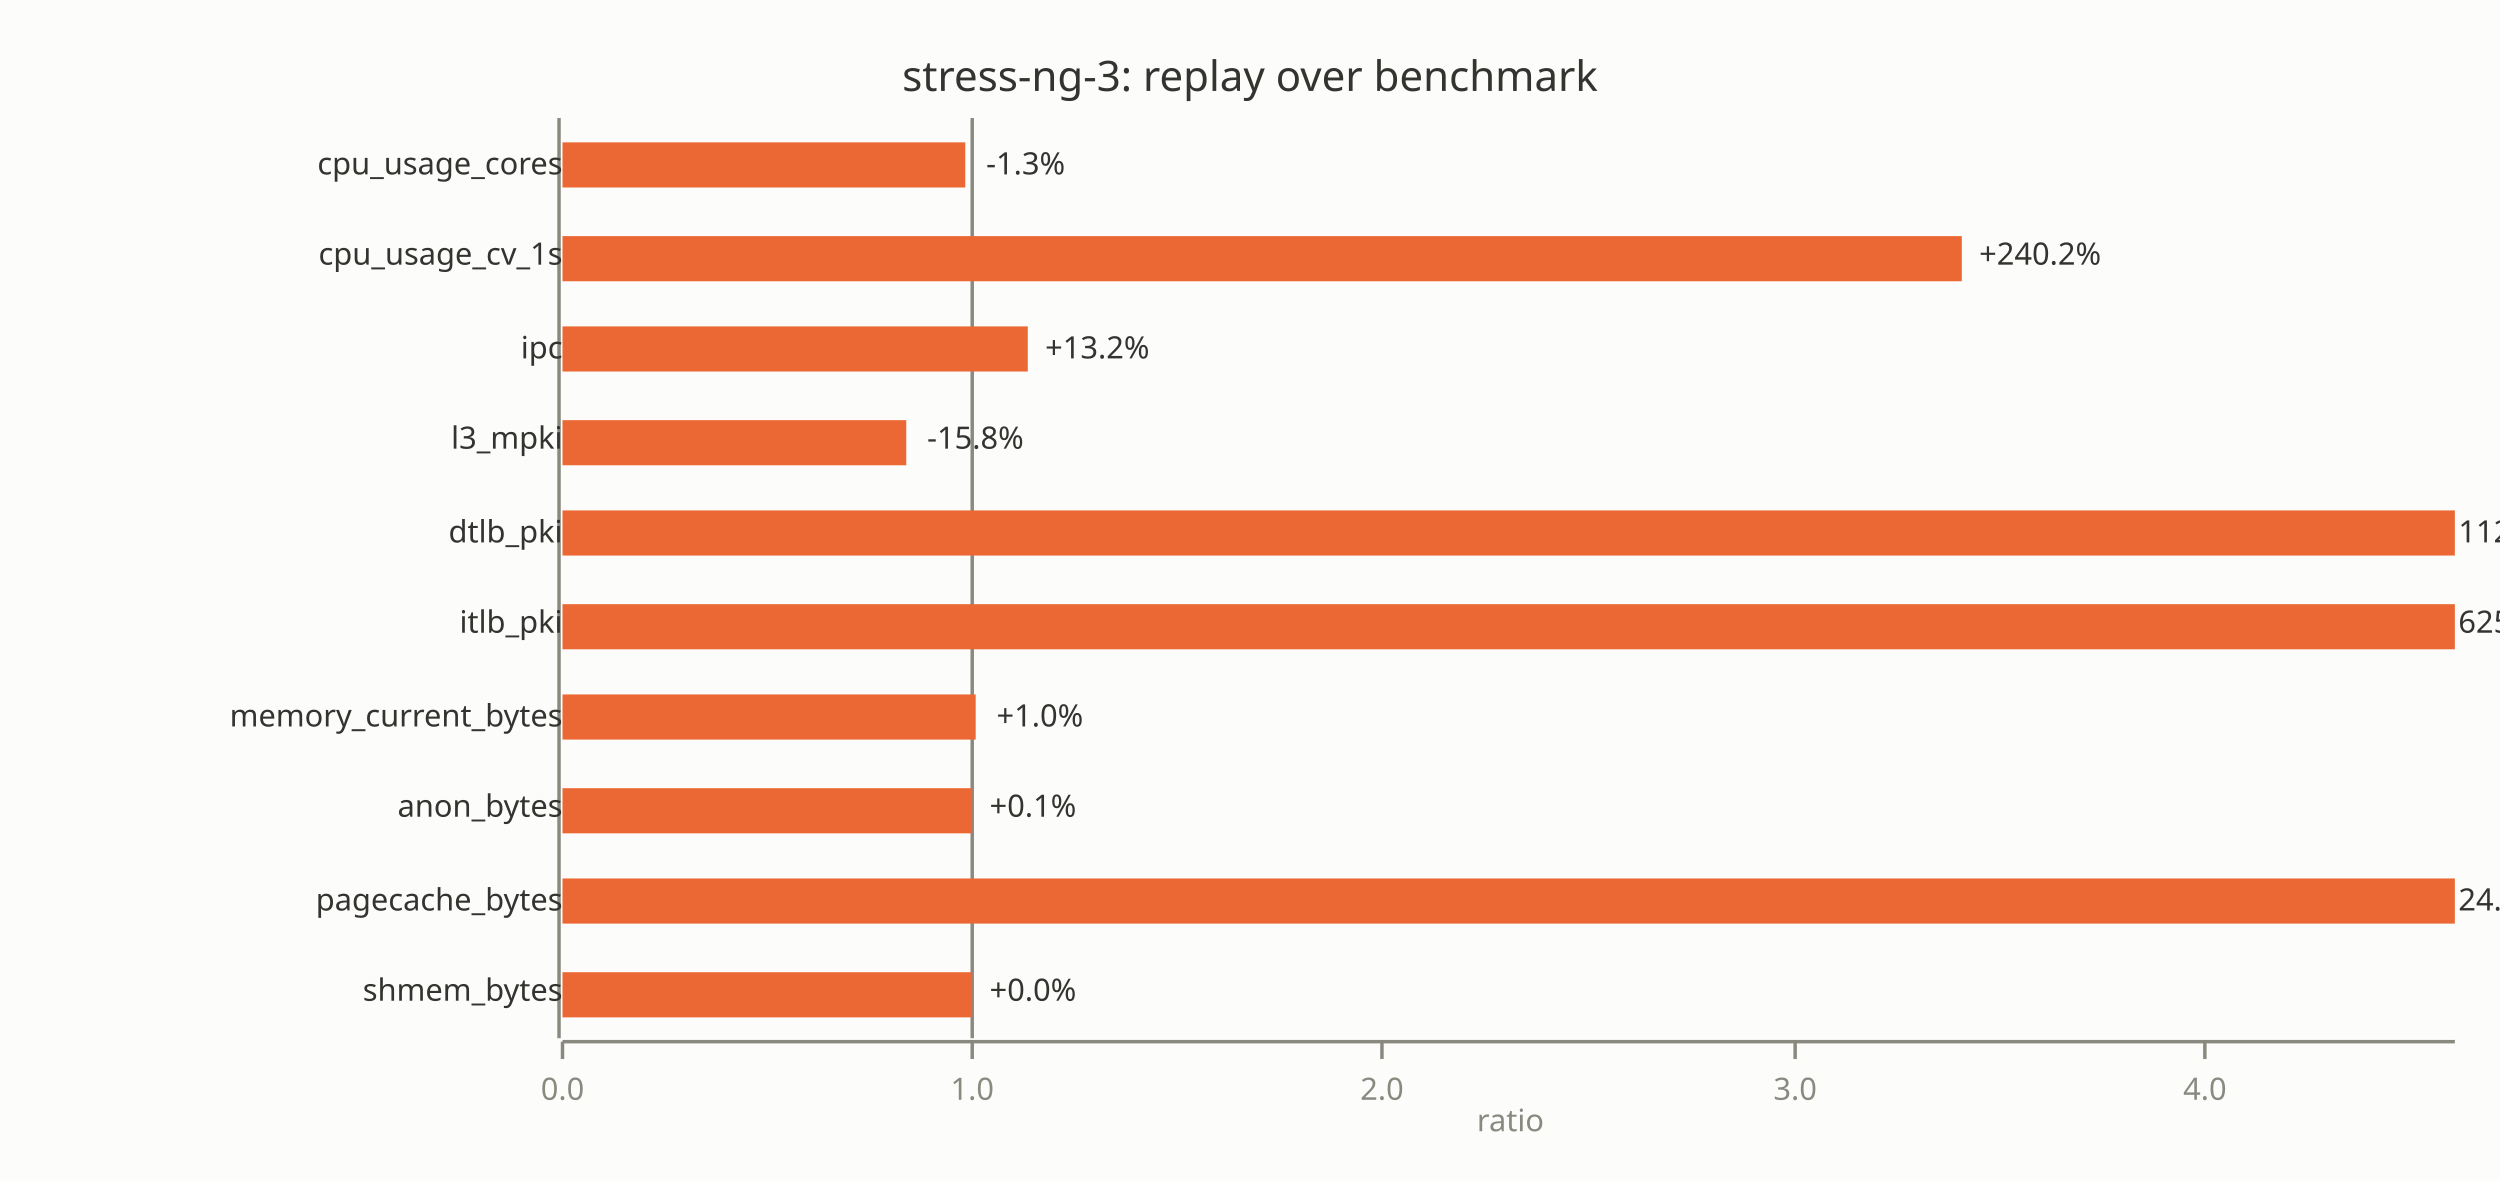
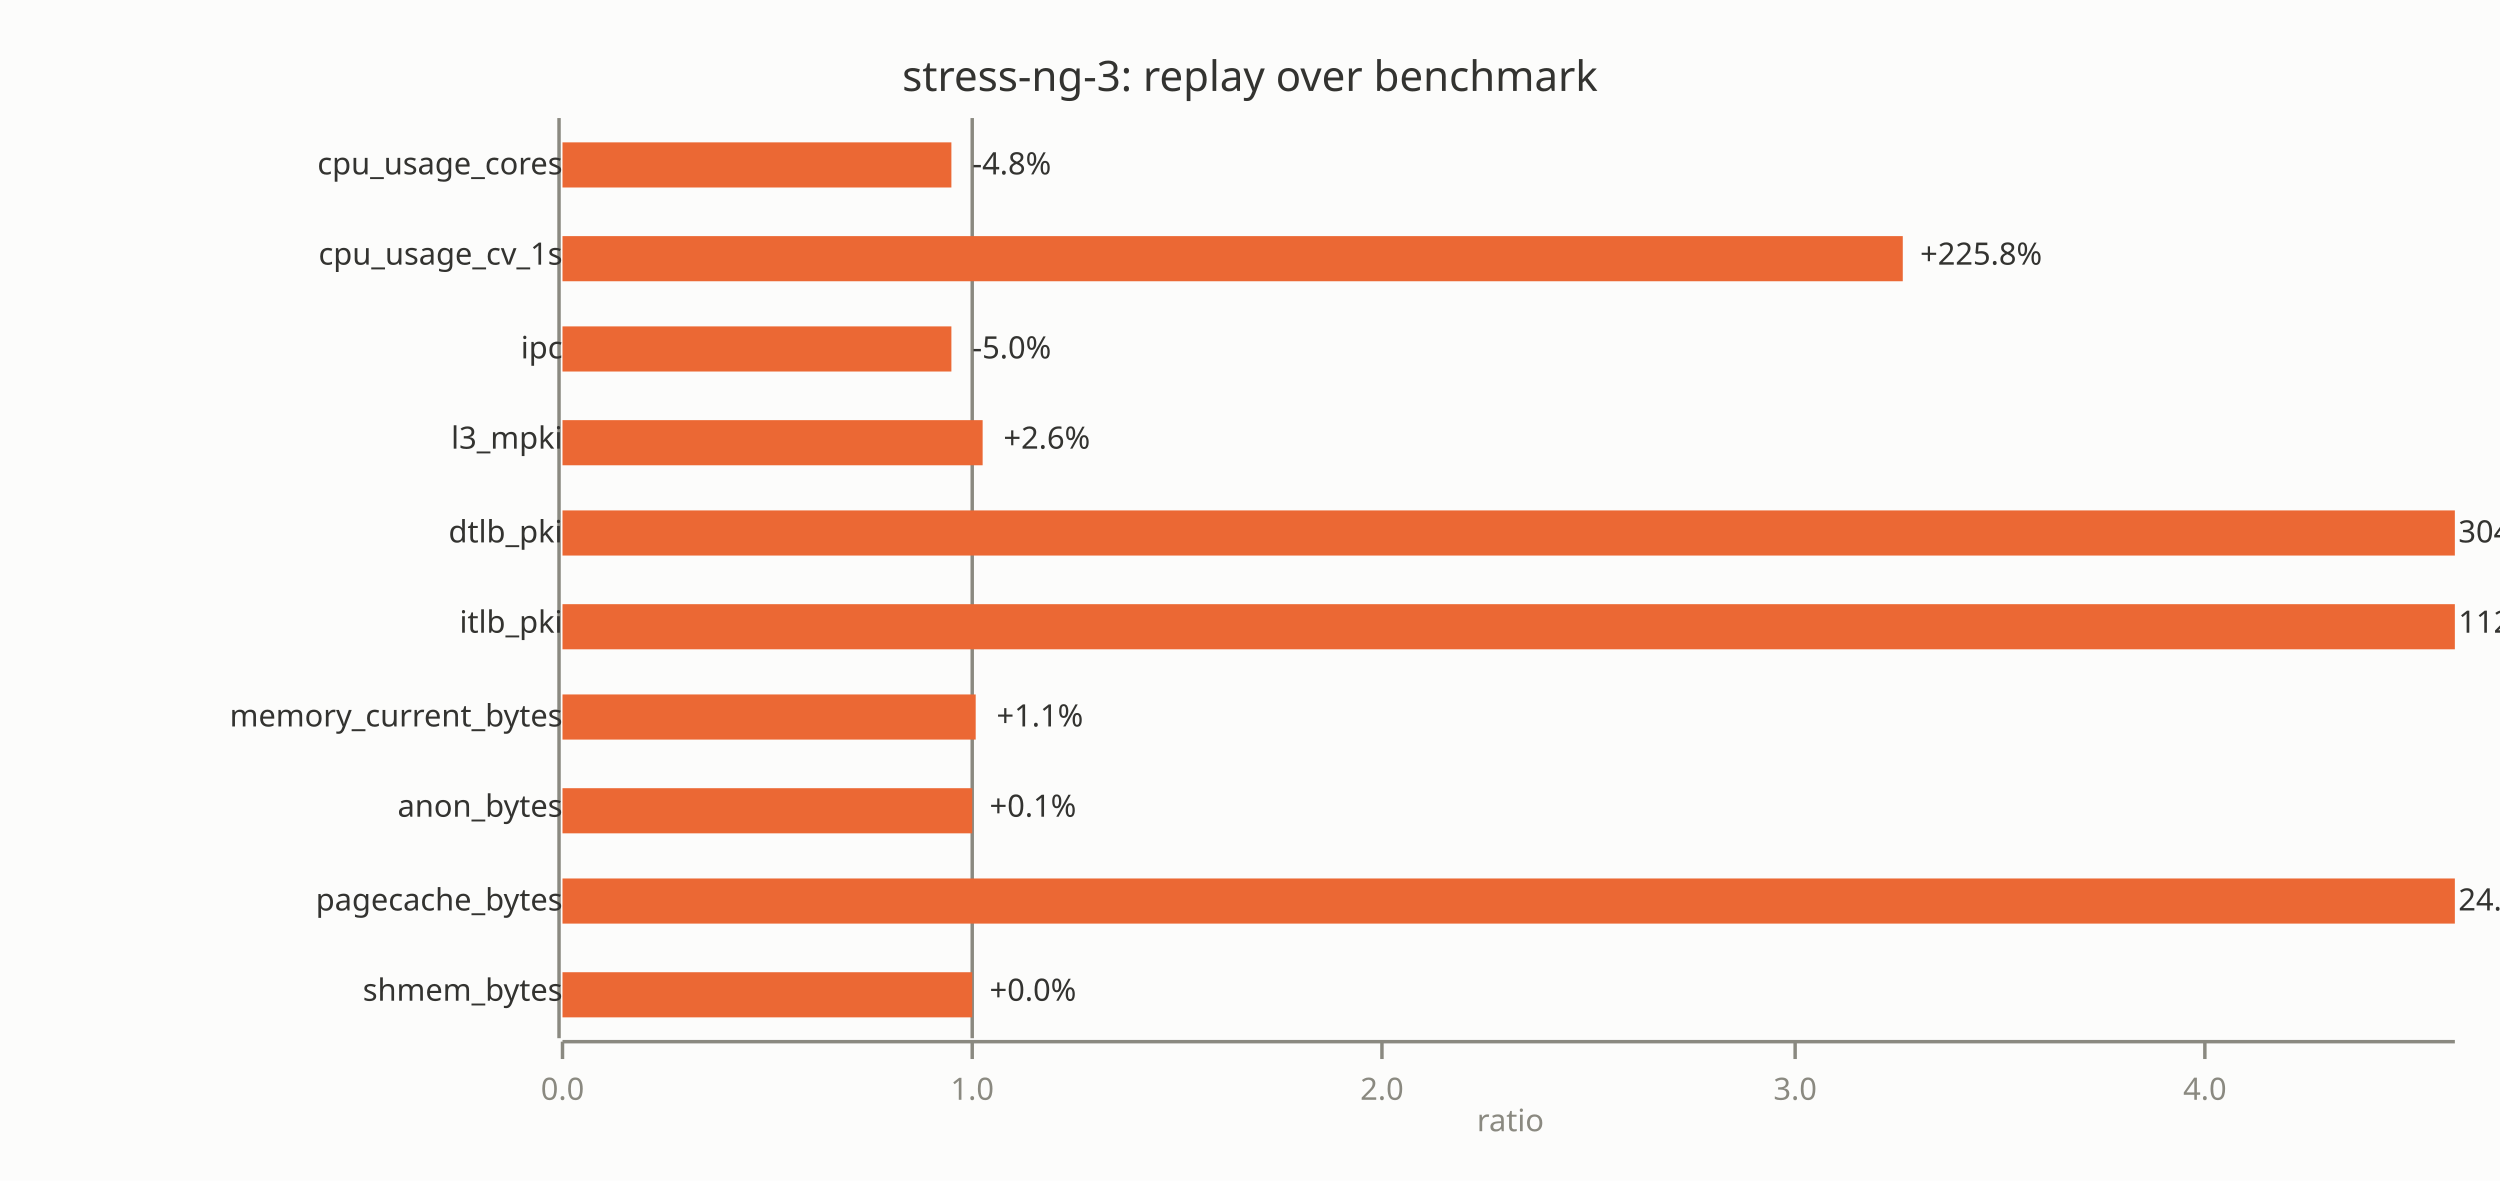
<svg xmlns="http://www.w3.org/2000/svg" width="720" height="340" viewBox="0 0 720 340">
  <rect x="0" y="0" width="720" height="340" opacity="1" fill="#FCFCFB" stroke="none" />
  <text x="360" y="17" dy="0.76em" text-anchor="middle" font-family="sans-serif" font-size="12.097" opacity="1" fill="#333330">
stress-ng-3: replay over benchmark
</text>
  <text x="435" y="328" dy="-0.5ex" text-anchor="middle" font-family="sans-serif" font-size="8.871" opacity="1" fill="#8A8980">
ratio
</text>
  <polyline fill="none" opacity="1" stroke="#8A8980" stroke-width="1" points="161,34 161,299 " />
  <polyline fill="none" opacity="1" stroke="#8A8980" stroke-width="1" points="162,300 707,300 " />
  <text x="162" y="310" dy="0.76em" text-anchor="middle" font-family="sans-serif" font-size="8.871" opacity="1" fill="#8A8980">
0.0
</text>
  <polyline fill="none" opacity="1" stroke="#8A8980" stroke-width="1" points="162,300 162,305 " />
  <text x="280" y="310" dy="0.76em" text-anchor="middle" font-family="sans-serif" font-size="8.871" opacity="1" fill="#8A8980">
1.0
</text>
  <polyline fill="none" opacity="1" stroke="#8A8980" stroke-width="1" points="280,300 280,305 " />
  <text x="398" y="310" dy="0.76em" text-anchor="middle" font-family="sans-serif" font-size="8.871" opacity="1" fill="#8A8980">
2.0
</text>
  <polyline fill="none" opacity="1" stroke="#8A8980" stroke-width="1" points="398,300 398,305 " />
  <text x="517" y="310" dy="0.76em" text-anchor="middle" font-family="sans-serif" font-size="8.871" opacity="1" fill="#8A8980">
3.0
</text>
  <polyline fill="none" opacity="1" stroke="#8A8980" stroke-width="1" points="517,300 517,305 " />
  <text x="635" y="310" dy="0.76em" text-anchor="middle" font-family="sans-serif" font-size="8.871" opacity="1" fill="#8A8980">
4.0
</text>
  <polyline fill="none" opacity="1" stroke="#8A8980" stroke-width="1" points="635,300 635,305 " />
  <polyline fill="none" opacity="1" stroke="#8A8980" stroke-width="1" points="280,299 280,34 " />
-   <rect x="162" y="41" width="116" height="13" opacity="1" fill="#EB6834" stroke="none" />
+   <rect x="162" y="41" width="112" height="13" opacity="1" fill="#EB6834" stroke="none" />
  <text x="162" y="48" dy="0.5ex" text-anchor="end" font-family="sans-serif" font-size="8.871" opacity="1" fill="#333330">
cpu_usage_cores
</text>
-   <text x="284" y="48" dy="0.5ex" text-anchor="start" font-family="sans-serif" font-size="8.871" opacity="1" fill="#333330">
- -1.3%
+   <text x="280" y="48" dy="0.5ex" text-anchor="start" font-family="sans-serif" font-size="8.871" opacity="1" fill="#333330">
+ -4.8%
</text>
-   <rect x="162" y="68" width="403" height="13" opacity="1" fill="#EB6834" stroke="none" />
+   <rect x="162" y="68" width="386" height="13" opacity="1" fill="#EB6834" stroke="none" />
  <text x="162" y="74" dy="0.5ex" text-anchor="end" font-family="sans-serif" font-size="8.871" opacity="1" fill="#333330">
cpu_usage_cv_1s
</text>
-   <text x="570" y="74" dy="0.5ex" text-anchor="start" font-family="sans-serif" font-size="8.871" opacity="1" fill="#333330">
- +240.2%
+   <text x="553" y="74" dy="0.5ex" text-anchor="start" font-family="sans-serif" font-size="8.871" opacity="1" fill="#333330">
+ +225.8%
</text>
-   <rect x="162" y="94" width="134" height="13" opacity="1" fill="#EB6834" stroke="none" />
+   <rect x="162" y="94" width="112" height="13" opacity="1" fill="#EB6834" stroke="none" />
  <text x="162" y="101" dy="0.5ex" text-anchor="end" font-family="sans-serif" font-size="8.871" opacity="1" fill="#333330">
ipc
</text>
-   <text x="301" y="101" dy="0.5ex" text-anchor="start" font-family="sans-serif" font-size="8.871" opacity="1" fill="#333330">
- +13.2%
+   <text x="280" y="101" dy="0.5ex" text-anchor="start" font-family="sans-serif" font-size="8.871" opacity="1" fill="#333330">
+ -5.0%
</text>
-   <rect x="162" y="121" width="99" height="13" opacity="1" fill="#EB6834" stroke="none" />
+   <rect x="162" y="121" width="121" height="13" opacity="1" fill="#EB6834" stroke="none" />
  <text x="162" y="127" dy="0.5ex" text-anchor="end" font-family="sans-serif" font-size="8.871" opacity="1" fill="#333330">
l3_mpki
</text>
-   <text x="267" y="127" dy="0.5ex" text-anchor="start" font-family="sans-serif" font-size="8.871" opacity="1" fill="#333330">
- -15.8%
+   <text x="289" y="127" dy="0.5ex" text-anchor="start" font-family="sans-serif" font-size="8.871" opacity="1" fill="#333330">
+ +2.6%
</text>
  <rect x="162" y="147" width="545" height="13" opacity="1" fill="#EB6834" stroke="none" />
  <text x="162" y="154" dy="0.5ex" text-anchor="end" font-family="sans-serif" font-size="8.871" opacity="1" fill="#333330">
dtlb_pki
</text>
  <text x="708" y="154" dy="0.5ex" text-anchor="start" font-family="sans-serif" font-size="8.871" opacity="1" fill="#333330">
- 112.13x
+ 304.83x
</text>
  <rect x="162" y="174" width="545" height="13" opacity="1" fill="#EB6834" stroke="none" />
  <text x="162" y="180" dy="0.5ex" text-anchor="end" font-family="sans-serif" font-size="8.871" opacity="1" fill="#333330">
itlb_pki
</text>
  <text x="708" y="180" dy="0.5ex" text-anchor="start" font-family="sans-serif" font-size="8.871" opacity="1" fill="#333330">
- 625.27x
+ 1123.86x
</text>
  <rect x="162" y="200" width="119" height="13" opacity="1" fill="#EB6834" stroke="none" />
  <text x="162" y="207" dy="0.5ex" text-anchor="end" font-family="sans-serif" font-size="8.871" opacity="1" fill="#333330">
memory_current_bytes
</text>
  <text x="287" y="207" dy="0.5ex" text-anchor="start" font-family="sans-serif" font-size="8.871" opacity="1" fill="#333330">
- +1.0%
+ +1.1%
</text>
  <rect x="162" y="227" width="118" height="13" opacity="1" fill="#EB6834" stroke="none" />
  <text x="162" y="233" dy="0.5ex" text-anchor="end" font-family="sans-serif" font-size="8.871" opacity="1" fill="#333330">
anon_bytes
</text>
  <text x="285" y="233" dy="0.5ex" text-anchor="start" font-family="sans-serif" font-size="8.871" opacity="1" fill="#333330">
+0.1%
</text>
  <rect x="162" y="253" width="545" height="13" opacity="1" fill="#EB6834" stroke="none" />
  <text x="162" y="260" dy="0.5ex" text-anchor="end" font-family="sans-serif" font-size="8.871" opacity="1" fill="#333330">
pagecache_bytes
</text>
  <text x="708" y="260" dy="0.5ex" text-anchor="start" font-family="sans-serif" font-size="8.871" opacity="1" fill="#333330">
- 24.18x
+ 24.13x
</text>
  <rect x="162" y="280" width="118" height="13" opacity="1" fill="#EB6834" stroke="none" />
  <text x="162" y="286" dy="0.5ex" text-anchor="end" font-family="sans-serif" font-size="8.871" opacity="1" fill="#333330">
shmem_bytes
</text>
  <text x="285" y="286" dy="0.5ex" text-anchor="start" font-family="sans-serif" font-size="8.871" opacity="1" fill="#333330">
+0.0%
</text>
</svg>
